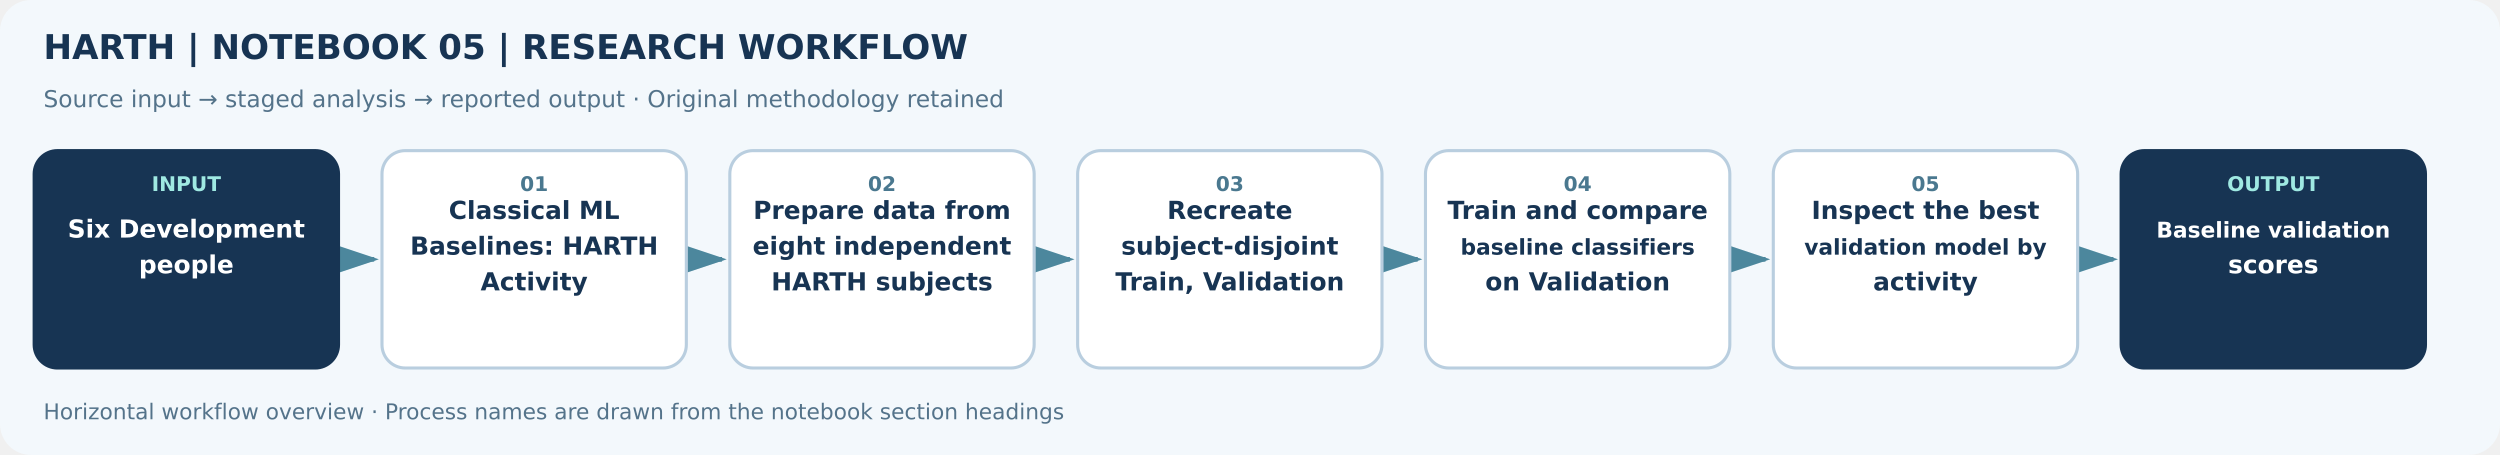
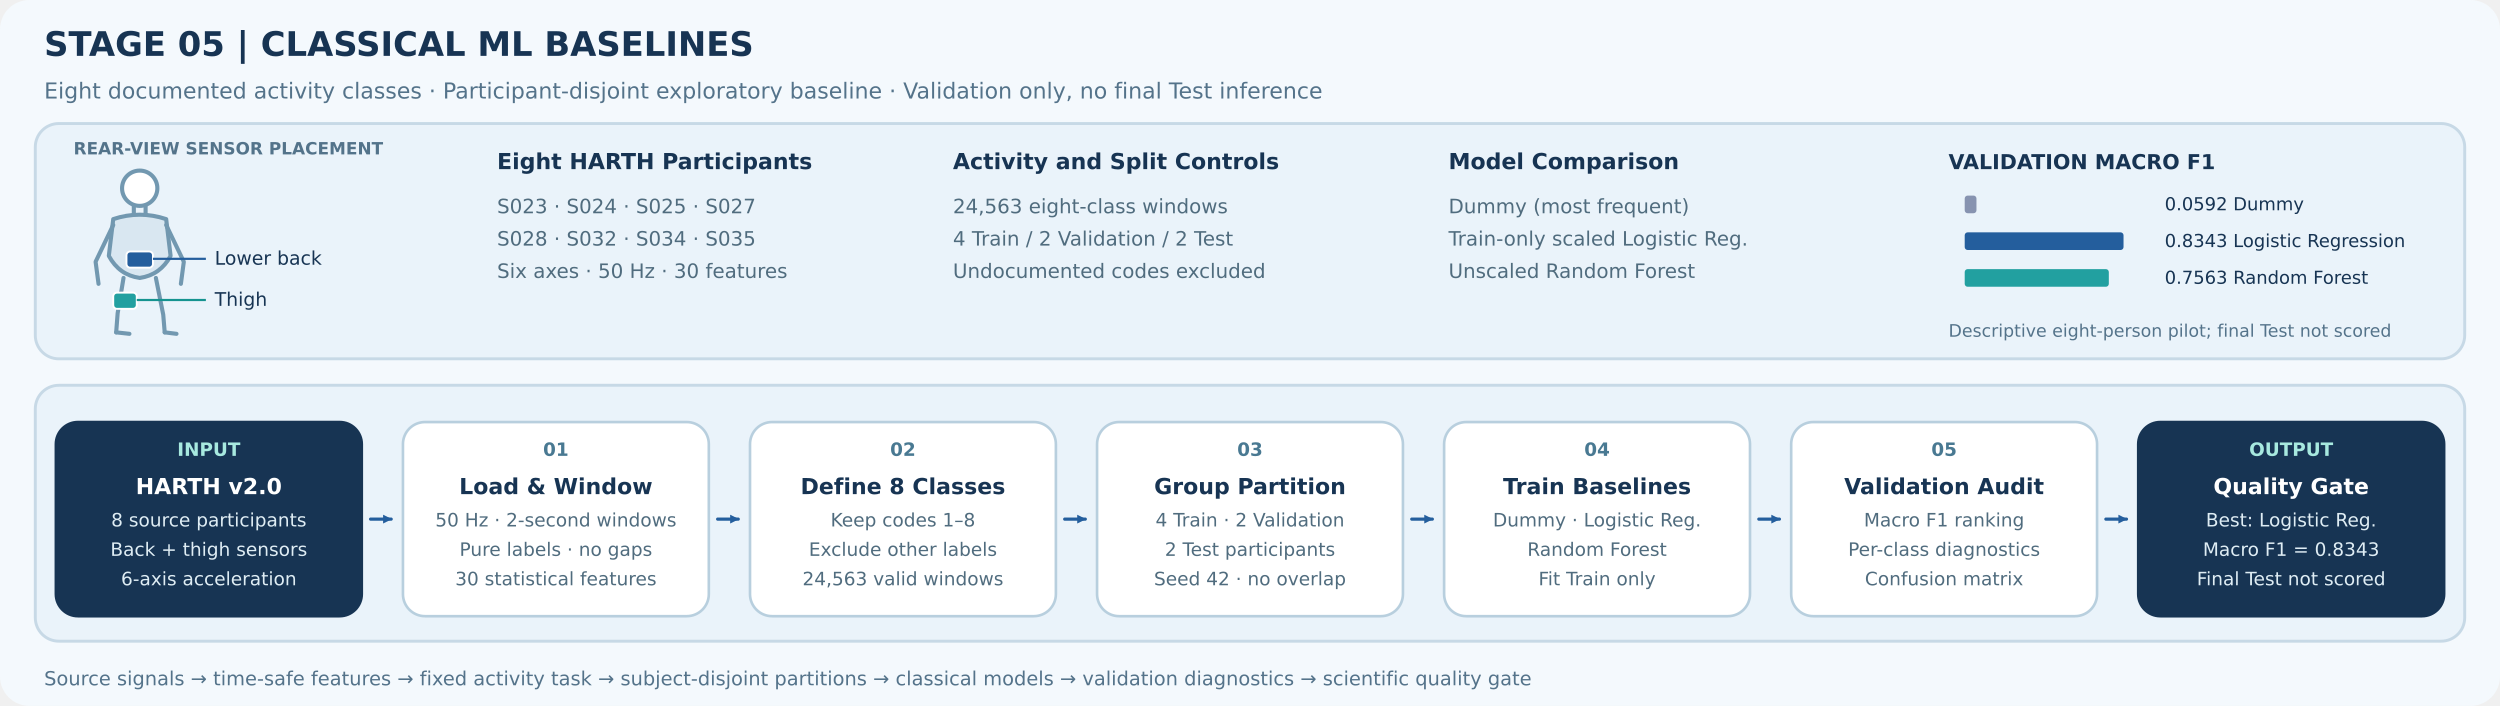
- <svg xmlns="http://www.w3.org/2000/svg" width="1610" height="293" viewBox="0 0 1610 293" role="img" aria-labelledby="title desc">
+ <svg xmlns="http://www.w3.org/2000/svg" width="1700" height="480" viewBox="0 0 1700 480" role="img" aria-labelledby="figure-title figure-description">
  <defs>
-     <marker id="a" markerWidth="10" markerHeight="10" refX="8" refY="3" orient="auto">
-       <path d="M0 0 L0 6 L9 3 Z" fill="#4C879D" />
+     <marker id="small-arrow" markerUnits="userSpaceOnUse" markerWidth="6" markerHeight="6" refX="5.5" refY="3" orient="auto">
+       <path d="M0 0 L6 3 L0 6 Z" fill="#245E9D" />
    </marker>
  </defs>
-   <rect width="1610" height="293" rx="20" fill="#F3F8FC" />
-   <text x="28" y="38" font-family="DejaVu Sans, Arial, sans-serif" font-size="22" font-weight="700" fill="#173453">HARTH  |  NOTEBOOK 05  |  RESEARCH WORKFLOW</text>
-   <text x="28" y="69" font-family="DejaVu Sans, Arial, sans-serif" font-size="15" fill="#54738A">Source input → staged analysis → reported output · Original methodology retained</text>
+   <rect width="1700" height="480" rx="20" fill="#F4F9FD" />
  <g font-family="DejaVu Sans, Arial, sans-serif">
-     <path d="M222 167 H241" stroke="#4C879D" stroke-width="3" marker-end="url(#a)" />
-     <path d="M446 167 H465" stroke="#4C879D" stroke-width="3" marker-end="url(#a)" />
-     <path d="M670 167 H689" stroke="#4C879D" stroke-width="3" marker-end="url(#a)" />
-     <path d="M894 167 H913" stroke="#4C879D" stroke-width="3" marker-end="url(#a)" />
-     <path d="M1118 167 H1137" stroke="#4C879D" stroke-width="3" marker-end="url(#a)" />
-     <path d="M1342 167 H1361" stroke="#4C879D" stroke-width="3" marker-end="url(#a)" />
-     <g>
-       <rect x="22" y="97" width="196" height="140" rx="15" fill="#173453" stroke="#173453" stroke-width="2" />
-       <text x="120" y="123" font-size="13" font-weight="700" fill="#9FE9E2" text-anchor="middle">INPUT</text>
-       <text x="120" y="153" font-size="16" font-weight="600" fill="#FFFFFF" text-anchor="middle">Six Development</text>
-       <text x="120" y="176" font-size="16" font-weight="600" fill="#FFFFFF" text-anchor="middle">people</text>
+     <text x="30" y="38" font-size="23" font-weight="700" fill="#173453">STAGE 05 | CLASSICAL ML BASELINES</text>
+     <text x="30" y="67" font-size="15" fill="#54738A">Eight documented activity classes · Participant-disjoint exploratory baseline · Validation only, no final Test inference</text>
+     <rect x="24" y="84" width="1652" height="160" rx="16" fill="#EAF3FA" stroke="#C7D9E6" stroke-width="2" />
+     <rect x="24" y="262" width="1652" height="174" rx="16" fill="#EAF3FA" stroke="#C7D9E6" stroke-width="2" />
+     <g aria-label="Professional rear-view body schematic of wearable sensor placement">
+       <text x="50" y="105" font-size="11.5" font-weight="700" fill="#53738A">REAR-VIEW SENSOR PLACEMENT</text>
+       <g stroke="#7298B0" stroke-width="2.8" stroke-linecap="round" stroke-linejoin="round">
+         <circle cx="95" cy="128" r="12" fill="#FFFFFF" />
+         <path d="M91 140 L91 147 M99 140 L99 147" fill="none" />
+         <path d="M77 149 Q95 143 113 149 L116 174 Q109 187 95 189 Q81 187 74 174 Z" fill="#D9E7F1" />
+         <path d="M77 153 L65 178 L67 193 M113 153 L125 178 L123 193" fill="none" />
+         <path d="M84 189 L80 213 L79 226 M106 189 L111 214 L112 226" fill="none" />
+         <path d="M79 226 L88 227 M112 226 L120 227" fill="none" />
+       </g>
+       <rect x="86" y="171" width="18" height="11" rx="2.5" fill="#245E9D" stroke="#FFFFFF" stroke-width="1.3" />
+       <rect x="77" y="199" width="16" height="11" rx="2.5" fill="#22A0A0" stroke="#FFFFFF" stroke-width="1.3" />
+       <path d="M104 176 H140" stroke="#245E9D" stroke-width="1.5" />
+       <text x="146" y="180" font-size="12.8" fill="#173453">Lower back</text>
+       <path d="M93 204 H140" stroke="#15938F" stroke-width="1.5" />
+       <text x="146" y="208" font-size="12.8" fill="#173453">Thigh</text>
    </g>
    <g>
-       <rect x="246" y="97" width="196" height="140" rx="15" fill="#FFFFFF" stroke="#B9CEDF" stroke-width="2" />
-       <text x="344" y="123" font-size="13" font-weight="700" fill="#4A788F" text-anchor="middle">01</text>
-       <text x="344" y="141" font-size="16" font-weight="600" fill="#173453" text-anchor="middle">Classical ML</text>
-       <text x="344" y="164" font-size="16" font-weight="600" fill="#173453" text-anchor="middle">Baselines: HARTH</text>
-       <text x="344" y="187" font-size="16" font-weight="600" fill="#173453" text-anchor="middle">Activity</text>
+       <text x="338" y="115" font-size="15" font-weight="700" fill="#173453">Eight HARTH Participants</text>
+       <text x="338" y="145" font-size="13.5" fill="#506C7E">S023 · S024 · S025 · S027</text>
+       <text x="338" y="167" font-size="13.5" fill="#506C7E">S028 · S032 · S034 · S035</text>
+       <text x="338" y="189" font-size="13.5" fill="#506C7E">Six axes · 50 Hz · 30 features</text>
    </g>
    <g>
-       <rect x="470" y="97" width="196" height="140" rx="15" fill="#FFFFFF" stroke="#B9CEDF" stroke-width="2" />
-       <text x="568" y="123" font-size="13" font-weight="700" fill="#4A788F" text-anchor="middle">02</text>
-       <text x="568" y="141" font-size="16" font-weight="600" fill="#173453" text-anchor="middle">Prepare data from</text>
-       <text x="568" y="164" font-size="16" font-weight="600" fill="#173453" text-anchor="middle">eight independent</text>
-       <text x="568" y="187" font-size="16" font-weight="600" fill="#173453" text-anchor="middle">HARTH subjects</text>
+       <text x="648" y="115" font-size="15" font-weight="700" fill="#173453">Activity and Split Controls</text>
+       <text x="648" y="145" font-size="13.5" fill="#506C7E">24,563 eight-class windows</text>
+       <text x="648" y="167" font-size="13.5" fill="#506C7E">4 Train / 2 Validation / 2 Test</text>
+       <text x="648" y="189" font-size="13.5" fill="#506C7E">Undocumented codes excluded</text>
    </g>
    <g>
-       <rect x="694" y="97" width="196" height="140" rx="15" fill="#FFFFFF" stroke="#B9CEDF" stroke-width="2" />
-       <text x="792" y="123" font-size="13" font-weight="700" fill="#4A788F" text-anchor="middle">03</text>
-       <text x="792" y="141" font-size="16" font-weight="600" fill="#173453" text-anchor="middle">Recreate</text>
-       <text x="792" y="164" font-size="16" font-weight="600" fill="#173453" text-anchor="middle">subject-disjoint</text>
-       <text x="792" y="187" font-size="16" font-weight="600" fill="#173453" text-anchor="middle">Train, Validation</text>
+       <text x="985" y="115" font-size="15" font-weight="700" fill="#173453">Model Comparison</text>
+       <text x="985" y="145" font-size="13.5" fill="#506C7E">Dummy (most frequent)</text>
+       <text x="985" y="167" font-size="13.5" fill="#506C7E">Train-only scaled Logistic Reg.</text>
+       <text x="985" y="189" font-size="13.5" fill="#506C7E">Unscaled Random Forest</text>
    </g>
-     <g>
-       <rect x="918" y="97" width="196" height="140" rx="15" fill="#FFFFFF" stroke="#B9CEDF" stroke-width="2" />
-       <text x="1016" y="123" font-size="13" font-weight="700" fill="#4A788F" text-anchor="middle">04</text>
-       <text x="1016" y="141" font-size="16" font-weight="600" fill="#173453" text-anchor="middle">Train and compare</text>
-       <text x="1016" y="164" font-size="14" font-weight="600" fill="#173453" text-anchor="middle">baseline classifiers</text>
-       <text x="1016" y="187" font-size="16" font-weight="600" fill="#173453" text-anchor="middle">on Validation</text>
+     <g aria-label="Recorded Validation Macro F1 scores only">
+       <text x="1325" y="115" font-size="14" font-weight="700" fill="#173453">VALIDATION MACRO F1</text>
+       <rect x="1336" y="133" width="8" height="12" rx="2" fill="#8793B0" />
+       <text x="1472" y="143" font-size="12.2" fill="#173453">0.0592  Dummy</text>
+       <rect x="1336" y="158" width="108" height="12" rx="2" fill="#245E9D" />
+       <text x="1472" y="168" font-size="12.2" fill="#173453">0.8343  Logistic Regression</text>
+       <rect x="1336" y="183" width="98" height="12" rx="2" fill="#22A0A0" />
+       <text x="1472" y="193" font-size="12.2" fill="#173453">0.7563  Random Forest</text>
+       <text x="1325" y="229" font-size="11.8" fill="#54738A">Descriptive eight-person pilot; final Test not scored</text>
    </g>
-     <g>
-       <rect x="1142" y="97" width="196" height="140" rx="15" fill="#FFFFFF" stroke="#B9CEDF" stroke-width="2" />
-       <text x="1240" y="123" font-size="13" font-weight="700" fill="#4A788F" text-anchor="middle">05</text>
-       <text x="1240" y="141" font-size="16" font-weight="600" fill="#173453" text-anchor="middle">Inspect the best</text>
-       <text x="1240" y="164" font-size="14" font-weight="600" fill="#173453" text-anchor="middle">validation model by</text>
-       <text x="1240" y="187" font-size="16" font-weight="600" fill="#173453" text-anchor="middle">activity</text>
+     <g aria-label="Six uniform short right-facing process arrows">
+       <path d="M252 353 H266" fill="none" stroke="#245E9D" stroke-width="2.2" stroke-linecap="round" marker-end="url(#small-arrow)" />
+       <path d="M488 353 H502" fill="none" stroke="#245E9D" stroke-width="2.2" stroke-linecap="round" marker-end="url(#small-arrow)" />
+       <path d="M724 353 H738" fill="none" stroke="#245E9D" stroke-width="2.2" stroke-linecap="round" marker-end="url(#small-arrow)" />
+       <path d="M960 353 H974" fill="none" stroke="#245E9D" stroke-width="2.2" stroke-linecap="round" marker-end="url(#small-arrow)" />
+       <path d="M1196 353 H1210" fill="none" stroke="#245E9D" stroke-width="2.2" stroke-linecap="round" marker-end="url(#small-arrow)" />
+       <path d="M1432 353 H1446" fill="none" stroke="#245E9D" stroke-width="2.2" stroke-linecap="round" marker-end="url(#small-arrow)" />
    </g>
-     <g>
-       <rect x="1366" y="97" width="196" height="140" rx="15" fill="#173453" stroke="#173453" stroke-width="2" />
-       <text x="1464" y="123" font-size="13" font-weight="700" fill="#9FE9E2" text-anchor="middle">OUTPUT</text>
-       <text x="1464" y="153" font-size="14" font-weight="600" fill="#FFFFFF" text-anchor="middle">Baseline validation</text>
-       <text x="1464" y="176" font-size="16" font-weight="600" fill="#FFFFFF" text-anchor="middle">scores</text>
+     <g aria-label="Seven source-grounded sequential research blocks">
+       <g class="process-block">
+         <rect x="38" y="287" width="208" height="132" rx="15" fill="#173453" stroke="#173453" stroke-width="1.8" />
+         <text x="142" y="310" text-anchor="middle" font-size="12.5" font-weight="700" fill="#A7E9DF">INPUT</text>
+         <text x="142" y="336" text-anchor="middle" font-size="15" font-weight="700" fill="#FFFFFF">HARTH v2.0</text>
+         <text x="142" y="358" text-anchor="middle" font-size="12.6" fill="#DFEDF4">8 source participants</text>
+         <text x="142" y="378" text-anchor="middle" font-size="12.6" fill="#DFEDF4">Back + thigh sensors</text>
+         <text x="142" y="398" text-anchor="middle" font-size="12.6" fill="#DFEDF4">6-axis acceleration</text>
+       </g>
+       <g class="process-block">
+         <rect x="274" y="287" width="208" height="132" rx="15" fill="#FFFFFF" stroke="#B8CFDE" stroke-width="1.8" />
+         <text x="378" y="310" text-anchor="middle" font-size="12.5" font-weight="700" fill="#497992">01</text>
+         <text x="378" y="336" text-anchor="middle" font-size="15" font-weight="700" fill="#173453">Load &amp; Window</text>
+         <text x="378" y="358" text-anchor="middle" font-size="12.6" fill="#506C7E">50 Hz · 2-second windows</text>
+         <text x="378" y="378" text-anchor="middle" font-size="12.6" fill="#506C7E">Pure labels · no gaps</text>
+         <text x="378" y="398" text-anchor="middle" font-size="12.6" fill="#506C7E">30 statistical features</text>
+       </g>
+       <g class="process-block">
+         <rect x="510" y="287" width="208" height="132" rx="15" fill="#FFFFFF" stroke="#B8CFDE" stroke-width="1.8" />
+         <text x="614" y="310" text-anchor="middle" font-size="12.5" font-weight="700" fill="#497992">02</text>
+         <text x="614" y="336" text-anchor="middle" font-size="15" font-weight="700" fill="#173453">Define 8 Classes</text>
+         <text x="614" y="358" text-anchor="middle" font-size="12.6" fill="#506C7E">Keep codes 1–8</text>
+         <text x="614" y="378" text-anchor="middle" font-size="12.6" fill="#506C7E">Exclude other labels</text>
+         <text x="614" y="398" text-anchor="middle" font-size="12.6" fill="#506C7E">24,563 valid windows</text>
+       </g>
+       <g class="process-block">
+         <rect x="746" y="287" width="208" height="132" rx="15" fill="#FFFFFF" stroke="#B8CFDE" stroke-width="1.8" />
+         <text x="850" y="310" text-anchor="middle" font-size="12.5" font-weight="700" fill="#497992">03</text>
+         <text x="850" y="336" text-anchor="middle" font-size="15" font-weight="700" fill="#173453">Group Partition</text>
+         <text x="850" y="358" text-anchor="middle" font-size="12.6" fill="#506C7E">4 Train · 2 Validation</text>
+         <text x="850" y="378" text-anchor="middle" font-size="12.6" fill="#506C7E">2 Test participants</text>
+         <text x="850" y="398" text-anchor="middle" font-size="12.6" fill="#506C7E">Seed 42 · no overlap</text>
+       </g>
+       <g class="process-block">
+         <rect x="982" y="287" width="208" height="132" rx="15" fill="#FFFFFF" stroke="#B8CFDE" stroke-width="1.8" />
+         <text x="1086" y="310" text-anchor="middle" font-size="12.5" font-weight="700" fill="#497992">04</text>
+         <text x="1086" y="336" text-anchor="middle" font-size="15" font-weight="700" fill="#173453">Train Baselines</text>
+         <text x="1086" y="358" text-anchor="middle" font-size="12.6" fill="#506C7E">Dummy · Logistic Reg.</text>
+         <text x="1086" y="378" text-anchor="middle" font-size="12.6" fill="#506C7E">Random Forest</text>
+         <text x="1086" y="398" text-anchor="middle" font-size="12.6" fill="#506C7E">Fit Train only</text>
+       </g>
+       <g class="process-block">
+         <rect x="1218" y="287" width="208" height="132" rx="15" fill="#FFFFFF" stroke="#B8CFDE" stroke-width="1.8" />
+         <text x="1322" y="310" text-anchor="middle" font-size="12.5" font-weight="700" fill="#497992">05</text>
+         <text x="1322" y="336" text-anchor="middle" font-size="15" font-weight="700" fill="#173453">Validation Audit</text>
+         <text x="1322" y="358" text-anchor="middle" font-size="12.6" fill="#506C7E">Macro F1 ranking</text>
+         <text x="1322" y="378" text-anchor="middle" font-size="12.6" fill="#506C7E">Per-class diagnostics</text>
+         <text x="1322" y="398" text-anchor="middle" font-size="12.6" fill="#506C7E">Confusion matrix</text>
+       </g>
+       <g class="process-block">
+         <rect x="1454" y="287" width="208" height="132" rx="15" fill="#173453" stroke="#173453" stroke-width="1.8" />
+         <text x="1558" y="310" text-anchor="middle" font-size="12.5" font-weight="700" fill="#A7E9DF">OUTPUT</text>
+         <text x="1558" y="336" text-anchor="middle" font-size="15" font-weight="700" fill="#FFFFFF">Quality Gate</text>
+         <text x="1558" y="358" text-anchor="middle" font-size="12.6" fill="#DFEDF4">Best: Logistic Reg.</text>
+         <text x="1558" y="378" text-anchor="middle" font-size="12.6" fill="#DFEDF4">Macro F1 = 0.8343</text>
+         <text x="1558" y="398" text-anchor="middle" font-size="12.6" fill="#DFEDF4">Final Test not scored</text>
+       </g>
    </g>
+     <text x="30" y="466" font-size="13.2" fill="#54738A">Source signals → time-safe features → fixed activity task → subject-disjoint partitions → classical models → validation diagnostics → scientific quality gate</text>
  </g>
-   <text x="28" y="270" font-family="DejaVu Sans, Arial, sans-serif" font-size="14" fill="#54738A">Horizontal workflow overview · Process names are drawn from the notebook section headings</text>
</svg>
